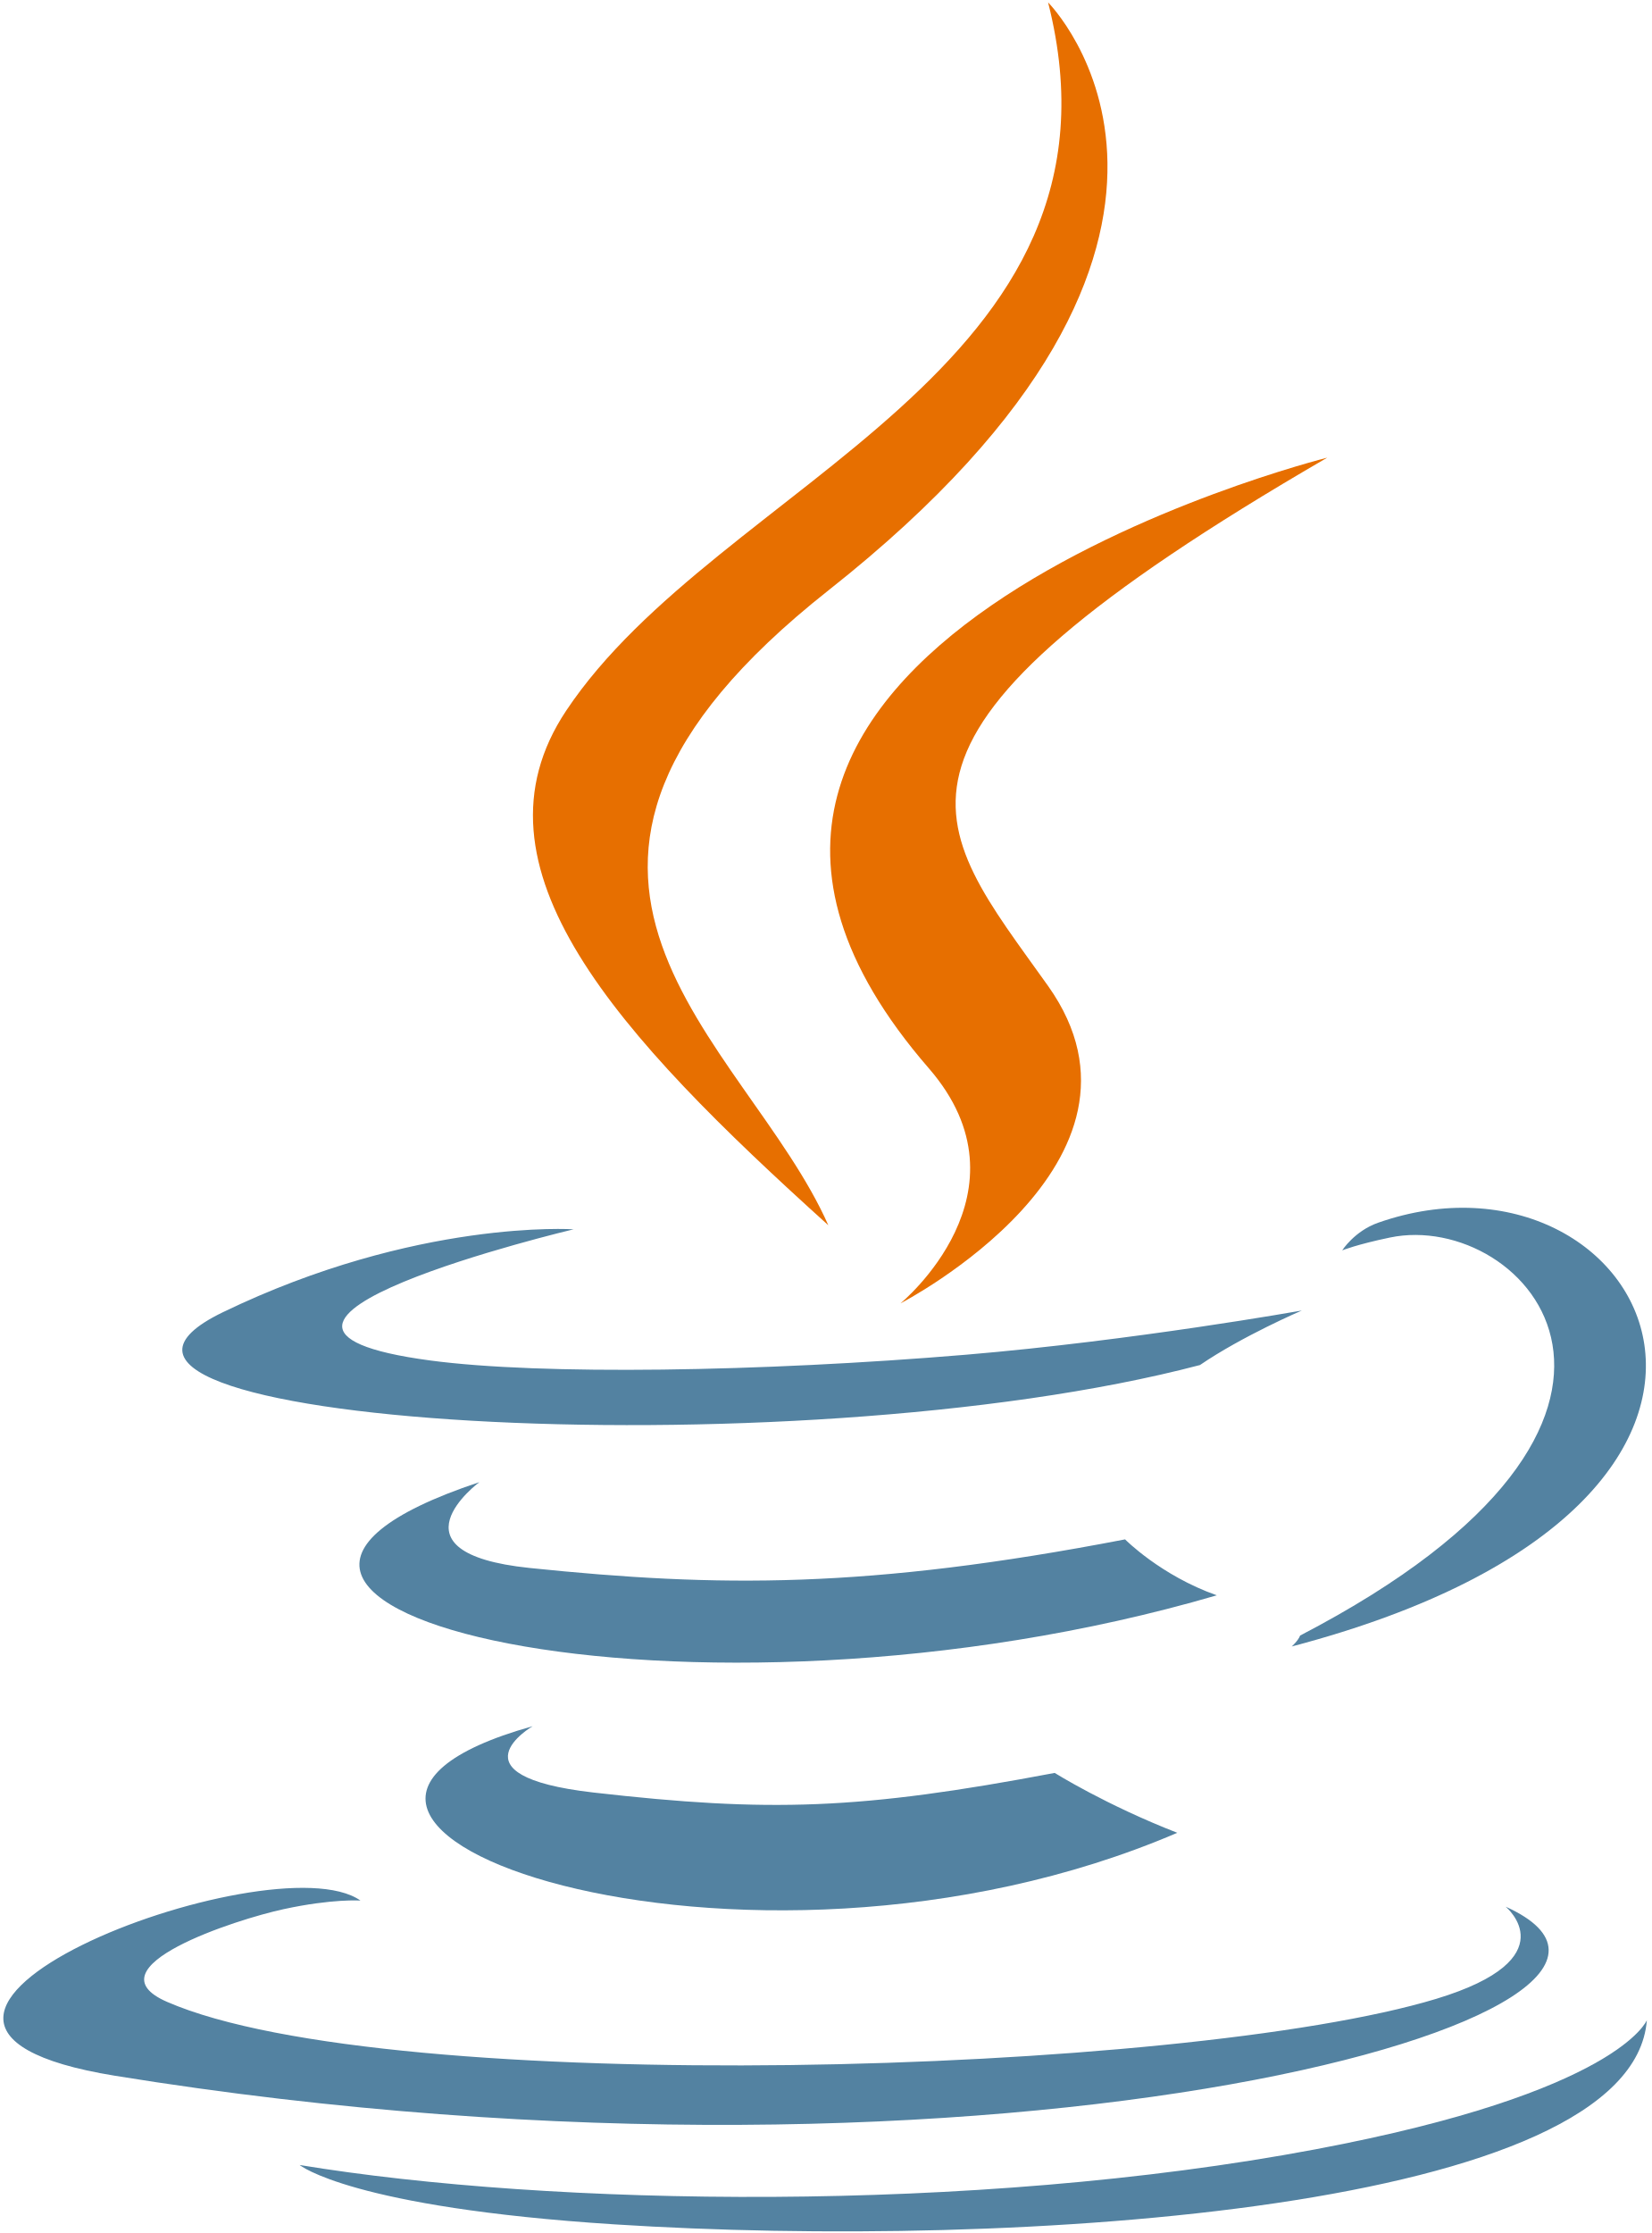
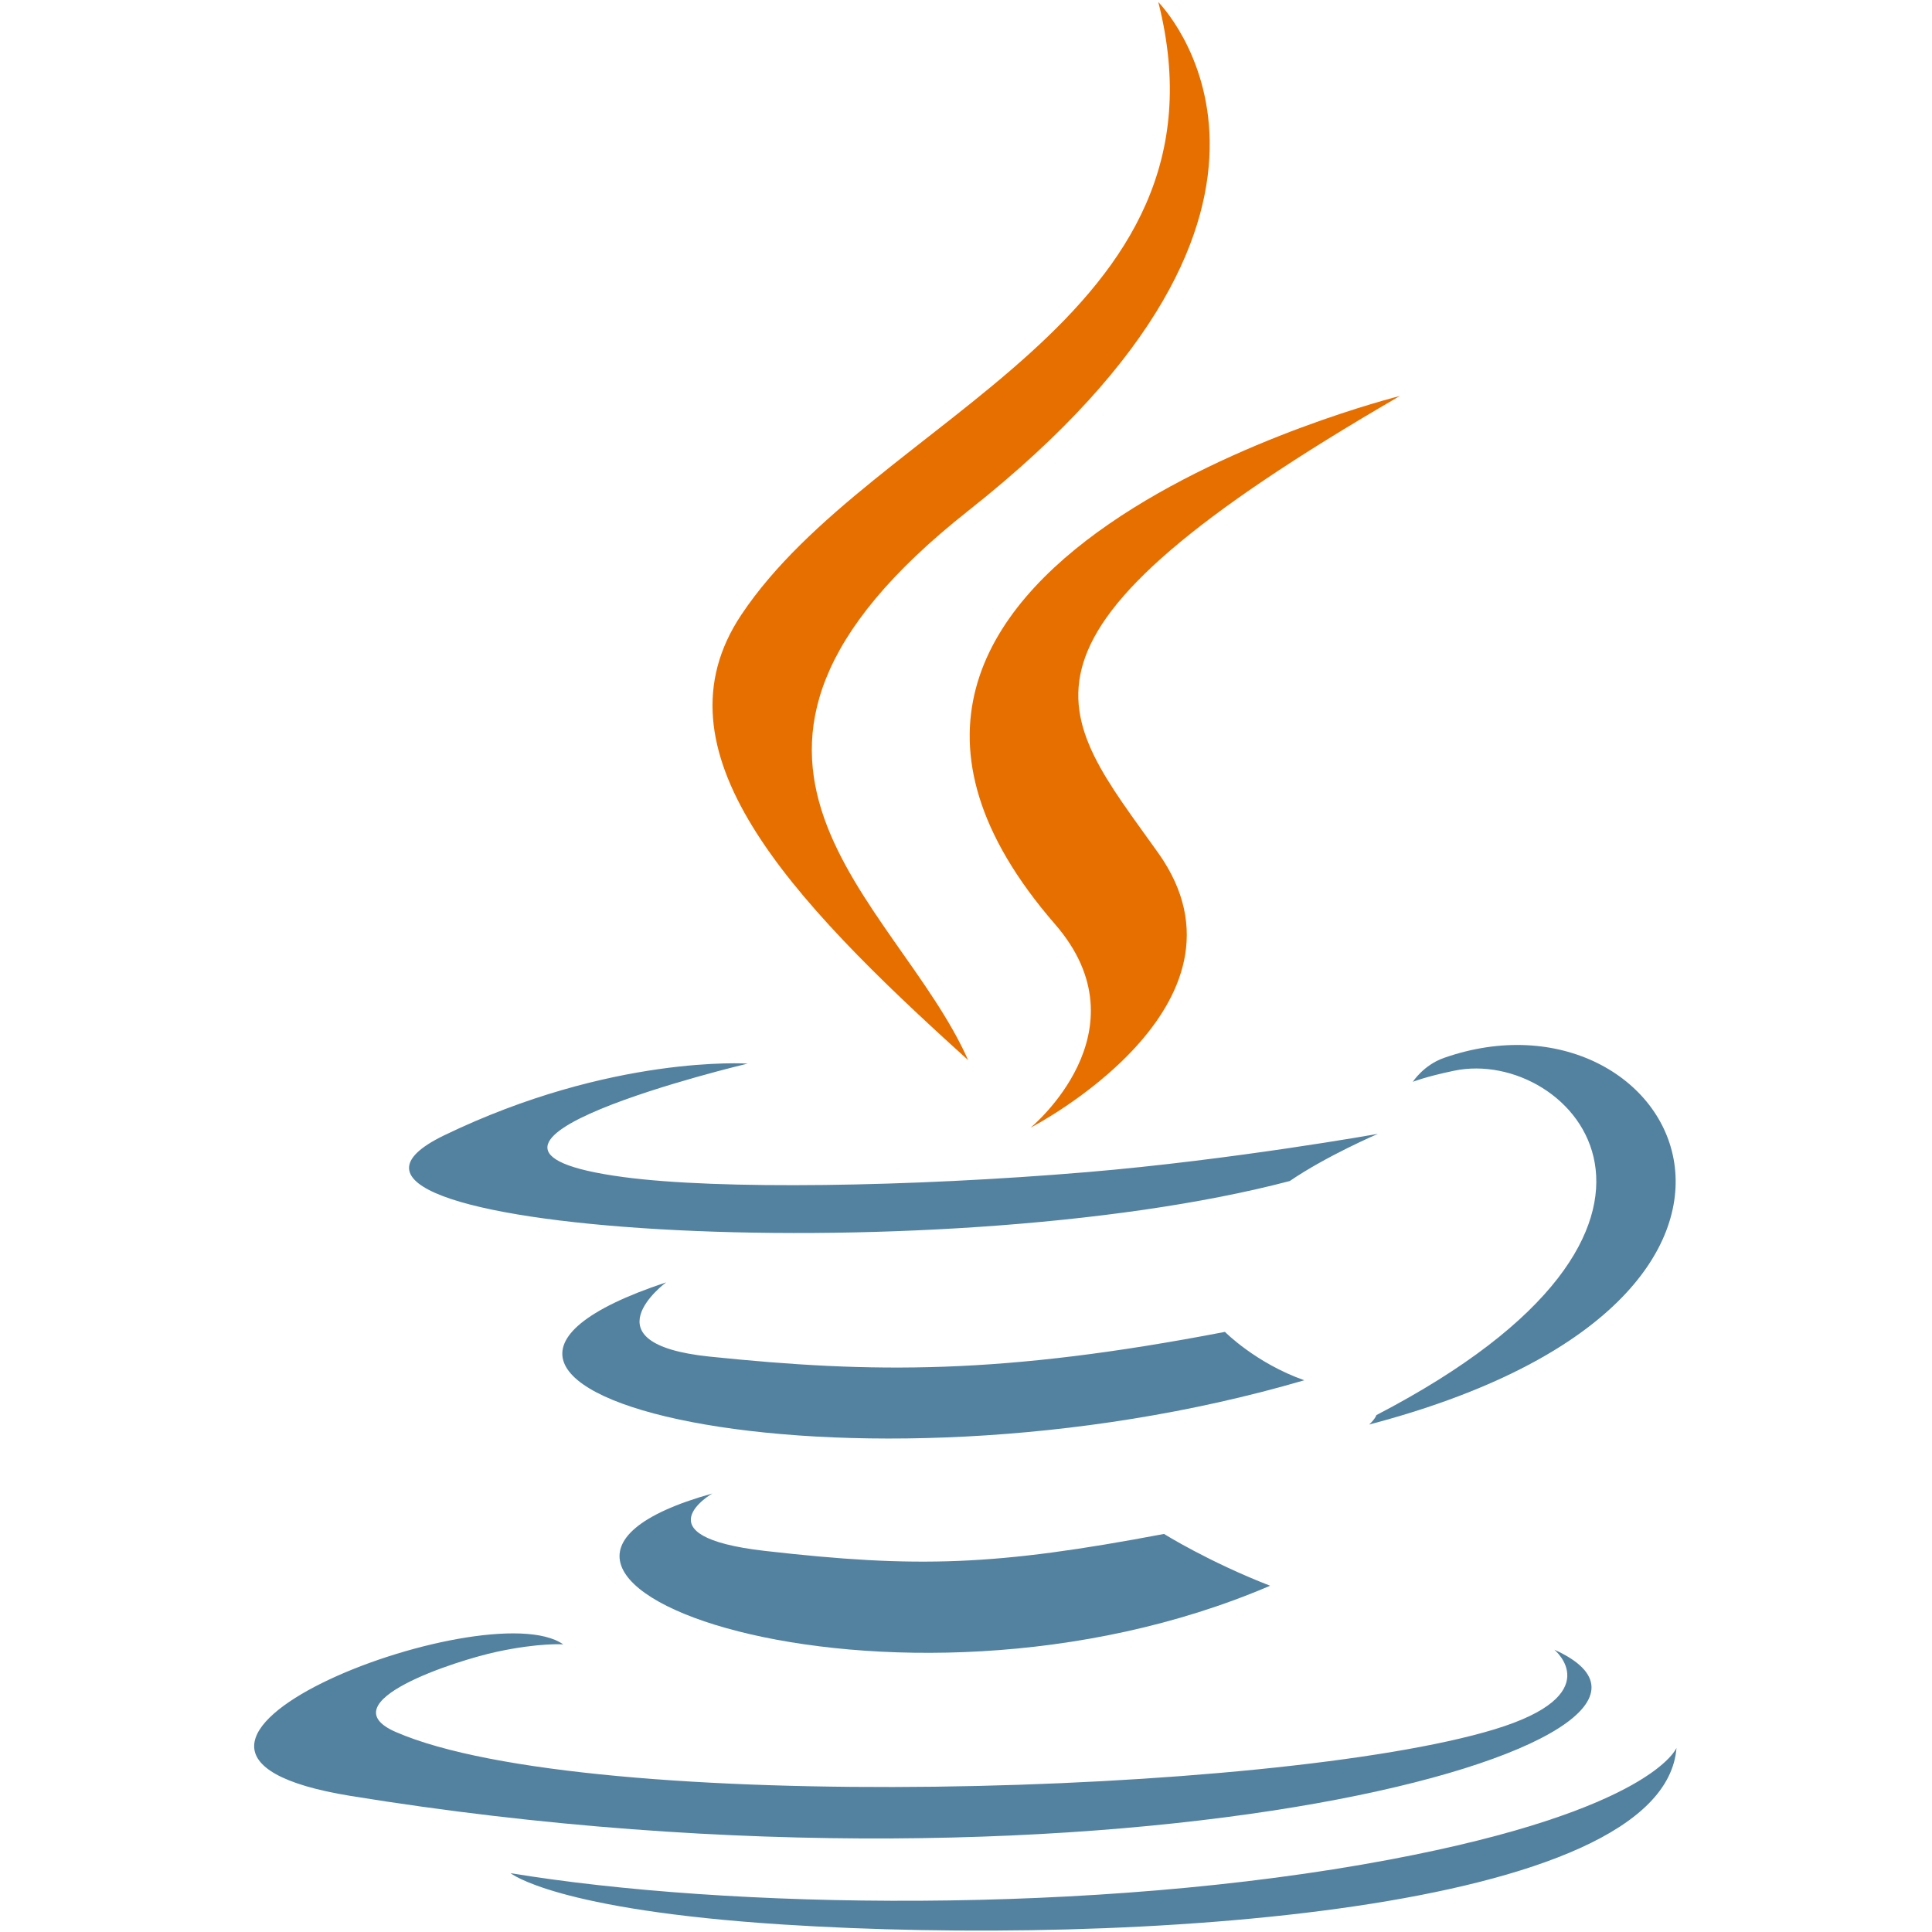
- <svg xmlns="http://www.w3.org/2000/svg" width="1850" height="2500" viewBox="0 0 256 346" preserveAspectRatio="xMinYMin meet">
-   <path d="M82.554 267.473s-13.198 7.675 9.393 10.272c27.369 3.122 41.356 2.675 71.517-3.034 0 0 7.93 4.972 19.003 9.279-67.611 28.977-153.019-1.679-99.913-16.517M74.292 229.659s-14.803 10.958 7.805 13.296c29.236 3.016 52.324 3.263 92.276-4.43 0 0 5.526 5.602 14.215 8.666-81.747 23.904-172.798 1.885-114.296-17.532" fill="#5382A1" />
-   <path d="M143.942 165.515c16.66 19.18-4.377 36.44-4.377 36.44s42.301-21.837 22.874-49.183c-18.144-25.5-32.059-38.172 43.268-81.858 0 0-118.238 29.53-61.765 94.6" fill="#E76F00" />
-   <path d="M233.364 295.442s9.767 8.047-10.757 14.273c-39.026 11.823-162.432 15.393-196.714.471-12.323-5.36 10.787-12.8 18.056-14.362 7.581-1.644 11.914-1.337 11.914-1.337-13.705-9.655-88.583 18.957-38.034 27.15 137.853 22.356 251.292-10.066 215.535-26.195M88.9 190.48s-62.771 14.91-22.228 20.323c17.118 2.292 51.243 1.774 83.03-.89 25.978-2.19 52.063-6.85 52.063-6.85s-9.16 3.923-15.787 8.448c-63.744 16.765-186.886 8.966-151.435-8.183 29.981-14.492 54.358-12.848 54.358-12.848M201.506 253.422c64.8-33.672 34.839-66.03 13.927-61.67-5.126 1.066-7.411 1.99-7.411 1.99s1.903-2.98 5.537-4.27c41.37-14.545 73.187 42.897-13.355 65.647 0 .001 1.003-.895 1.302-1.697" fill="#5382A1" />
-   <path d="M162.439.371s35.887 35.9-34.037 91.101c-56.071 44.282-12.786 69.53-.023 98.377-32.73-29.53-56.75-55.526-40.635-79.72C111.395 74.612 176.918 57.393 162.439.37" fill="#E76F00" />
-   <path d="M95.268 344.665c62.199 3.982 157.712-2.209 159.974-31.64 0 0-4.348 11.158-51.404 20.018-53.088 9.99-118.564 8.824-157.399 2.421.001 0 7.95 6.58 48.83 9.201" fill="#5382A1" />
+ <svg xmlns="http://www.w3.org/2000/svg" width="100%" height="100%" viewBox="0 0 2500 2500" version="1.1" xml:space="preserve" style="fill-rule:evenodd;clip-rule:evenodd;stroke-linejoin:round;stroke-miterlimit:2;">
+   <g transform="matrix(1,0,0,1,325,0)">
+     <path d="M596.633,1932.61C596.633,1932.61 501.272,1988.06 664.501,2006.83C862.254,2029.39 963.316,2026.16 1181.24,1984.91C1181.24,1984.91 1238.54,2020.83 1318.55,2051.95C830.029,2261.32 212.919,2039.82 596.633,1932.61M536.936,1659.39C536.936,1659.39 429.978,1738.56 593.331,1755.45C804.574,1777.25 971.395,1779.03 1260.07,1723.45C1260.07,1723.45 1299.99,1763.92 1362.78,1786.06C772.117,1958.78 114.234,1799.68 536.936,1659.39" style="fill:rgb(83,130,161);fill-rule:nonzero;" />
+   </g>
+   <g transform="matrix(1,0,0,1,325,0)">
+     <path d="M1040.19,1195.92C1160.56,1334.5 1008.56,1459.21 1008.56,1459.21C1008.56,1459.21 1314.2,1301.43 1173.84,1103.84C1042.74,919.595 942.197,828.035 1486.47,512.384C1486.47,512.384 632.146,725.751 1040.19,1195.91" style="fill:rgb(231,111,0);fill-rule:nonzero;" />
+   </g>
+   <g transform="matrix(1,0,0,1,325,0)">
+     <path d="M1686.3,2134.7C1686.3,2134.7 1756.87,2192.84 1608.58,2237.83C1326.6,2323.25 434.935,2349.05 187.233,2241.23C98.194,2202.5 265.173,2148.74 317.695,2137.46C372.471,2125.58 403.779,2127.8 403.779,2127.8C304.754,2058.03 -236.272,2264.77 128.967,2323.97C1125.01,2485.5 1944.66,2251.24 1686.3,2134.7M642.486,1376.3C642.486,1376.3 188.938,1484.03 481.879,1523.14C605.564,1539.7 852.132,1535.96 1081.81,1516.71C1269.51,1500.89 1457.98,1467.22 1457.98,1467.22C1457.98,1467.22 1391.8,1495.56 1343.92,1528.26C883.338,1649.39 -6.416,1593.04 249.733,1469.13C466.358,1364.42 642.493,1376.3 642.493,1376.3M1456.11,1831.08C1924.32,1587.79 1707.84,1353.99 1556.74,1385.49C1519.7,1393.19 1503.19,1399.87 1503.19,1399.87C1503.19,1399.87 1516.94,1378.34 1543.2,1369.02C1842.12,1263.92 2072.01,1678.97 1446.7,1843.35C1446.7,1843.35 1453.95,1836.88 1456.11,1831.08" style="fill:rgb(83,130,161);fill-rule:nonzero;" />
+   </g>
+   <g transform="matrix(1,0,0,1,325,0)">
+     <path d="M1173.84,2.681C1173.84,2.681 1433.14,262.074 927.905,660.925C522.767,980.882 835.52,1163.31 927.738,1371.74C691.25,1158.37 517.695,970.542 634.133,795.73C805.022,539.104 1278.45,414.689 1173.84,2.673" style="fill:rgb(231,111,0);fill-rule:nonzero;" />
+   </g>
+   <g transform="matrix(1,0,0,1,325,0)">
+     <path d="M688.497,2490.35C1137.91,2519.13 1828.04,2474.39 1844.38,2261.74C1844.38,2261.74 1812.96,2342.36 1472.96,2406.38C1089.38,2478.56 616.286,2470.14 335.686,2423.87C335.694,2423.87 393.129,2471.42 688.504,2490.35" style="fill:rgb(83,130,161);fill-rule:nonzero;" />
+   </g>
</svg>
